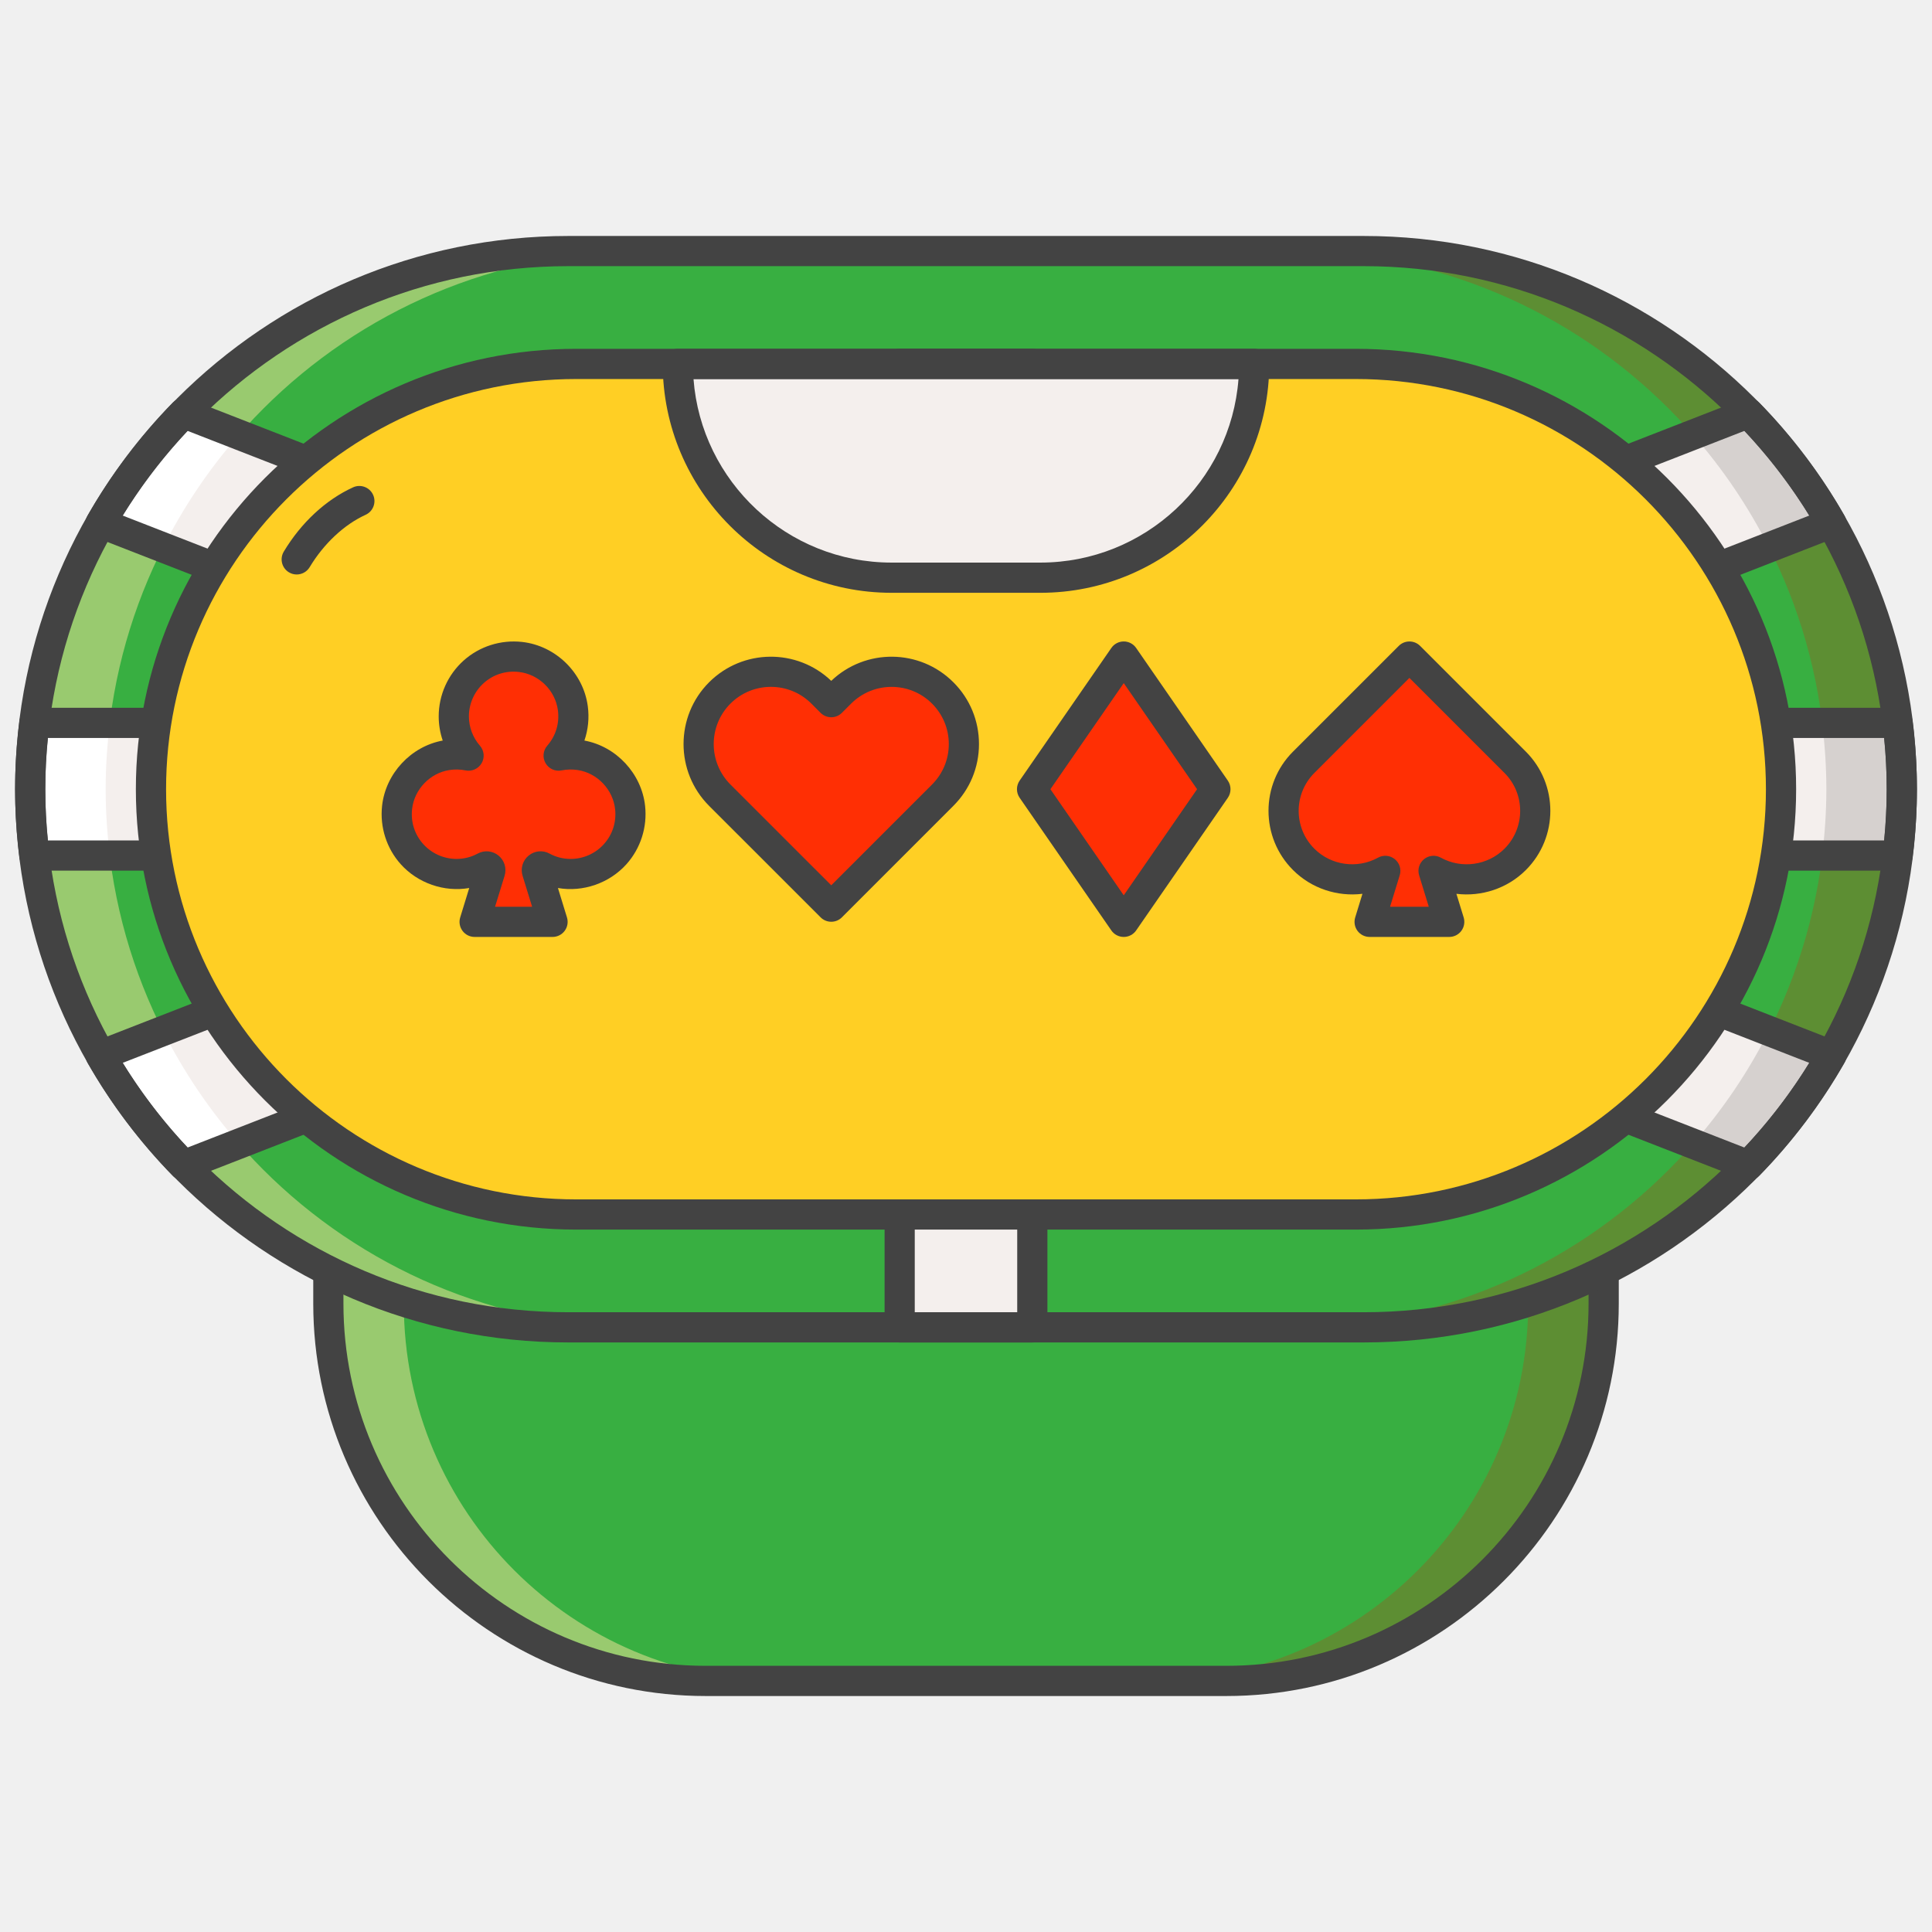
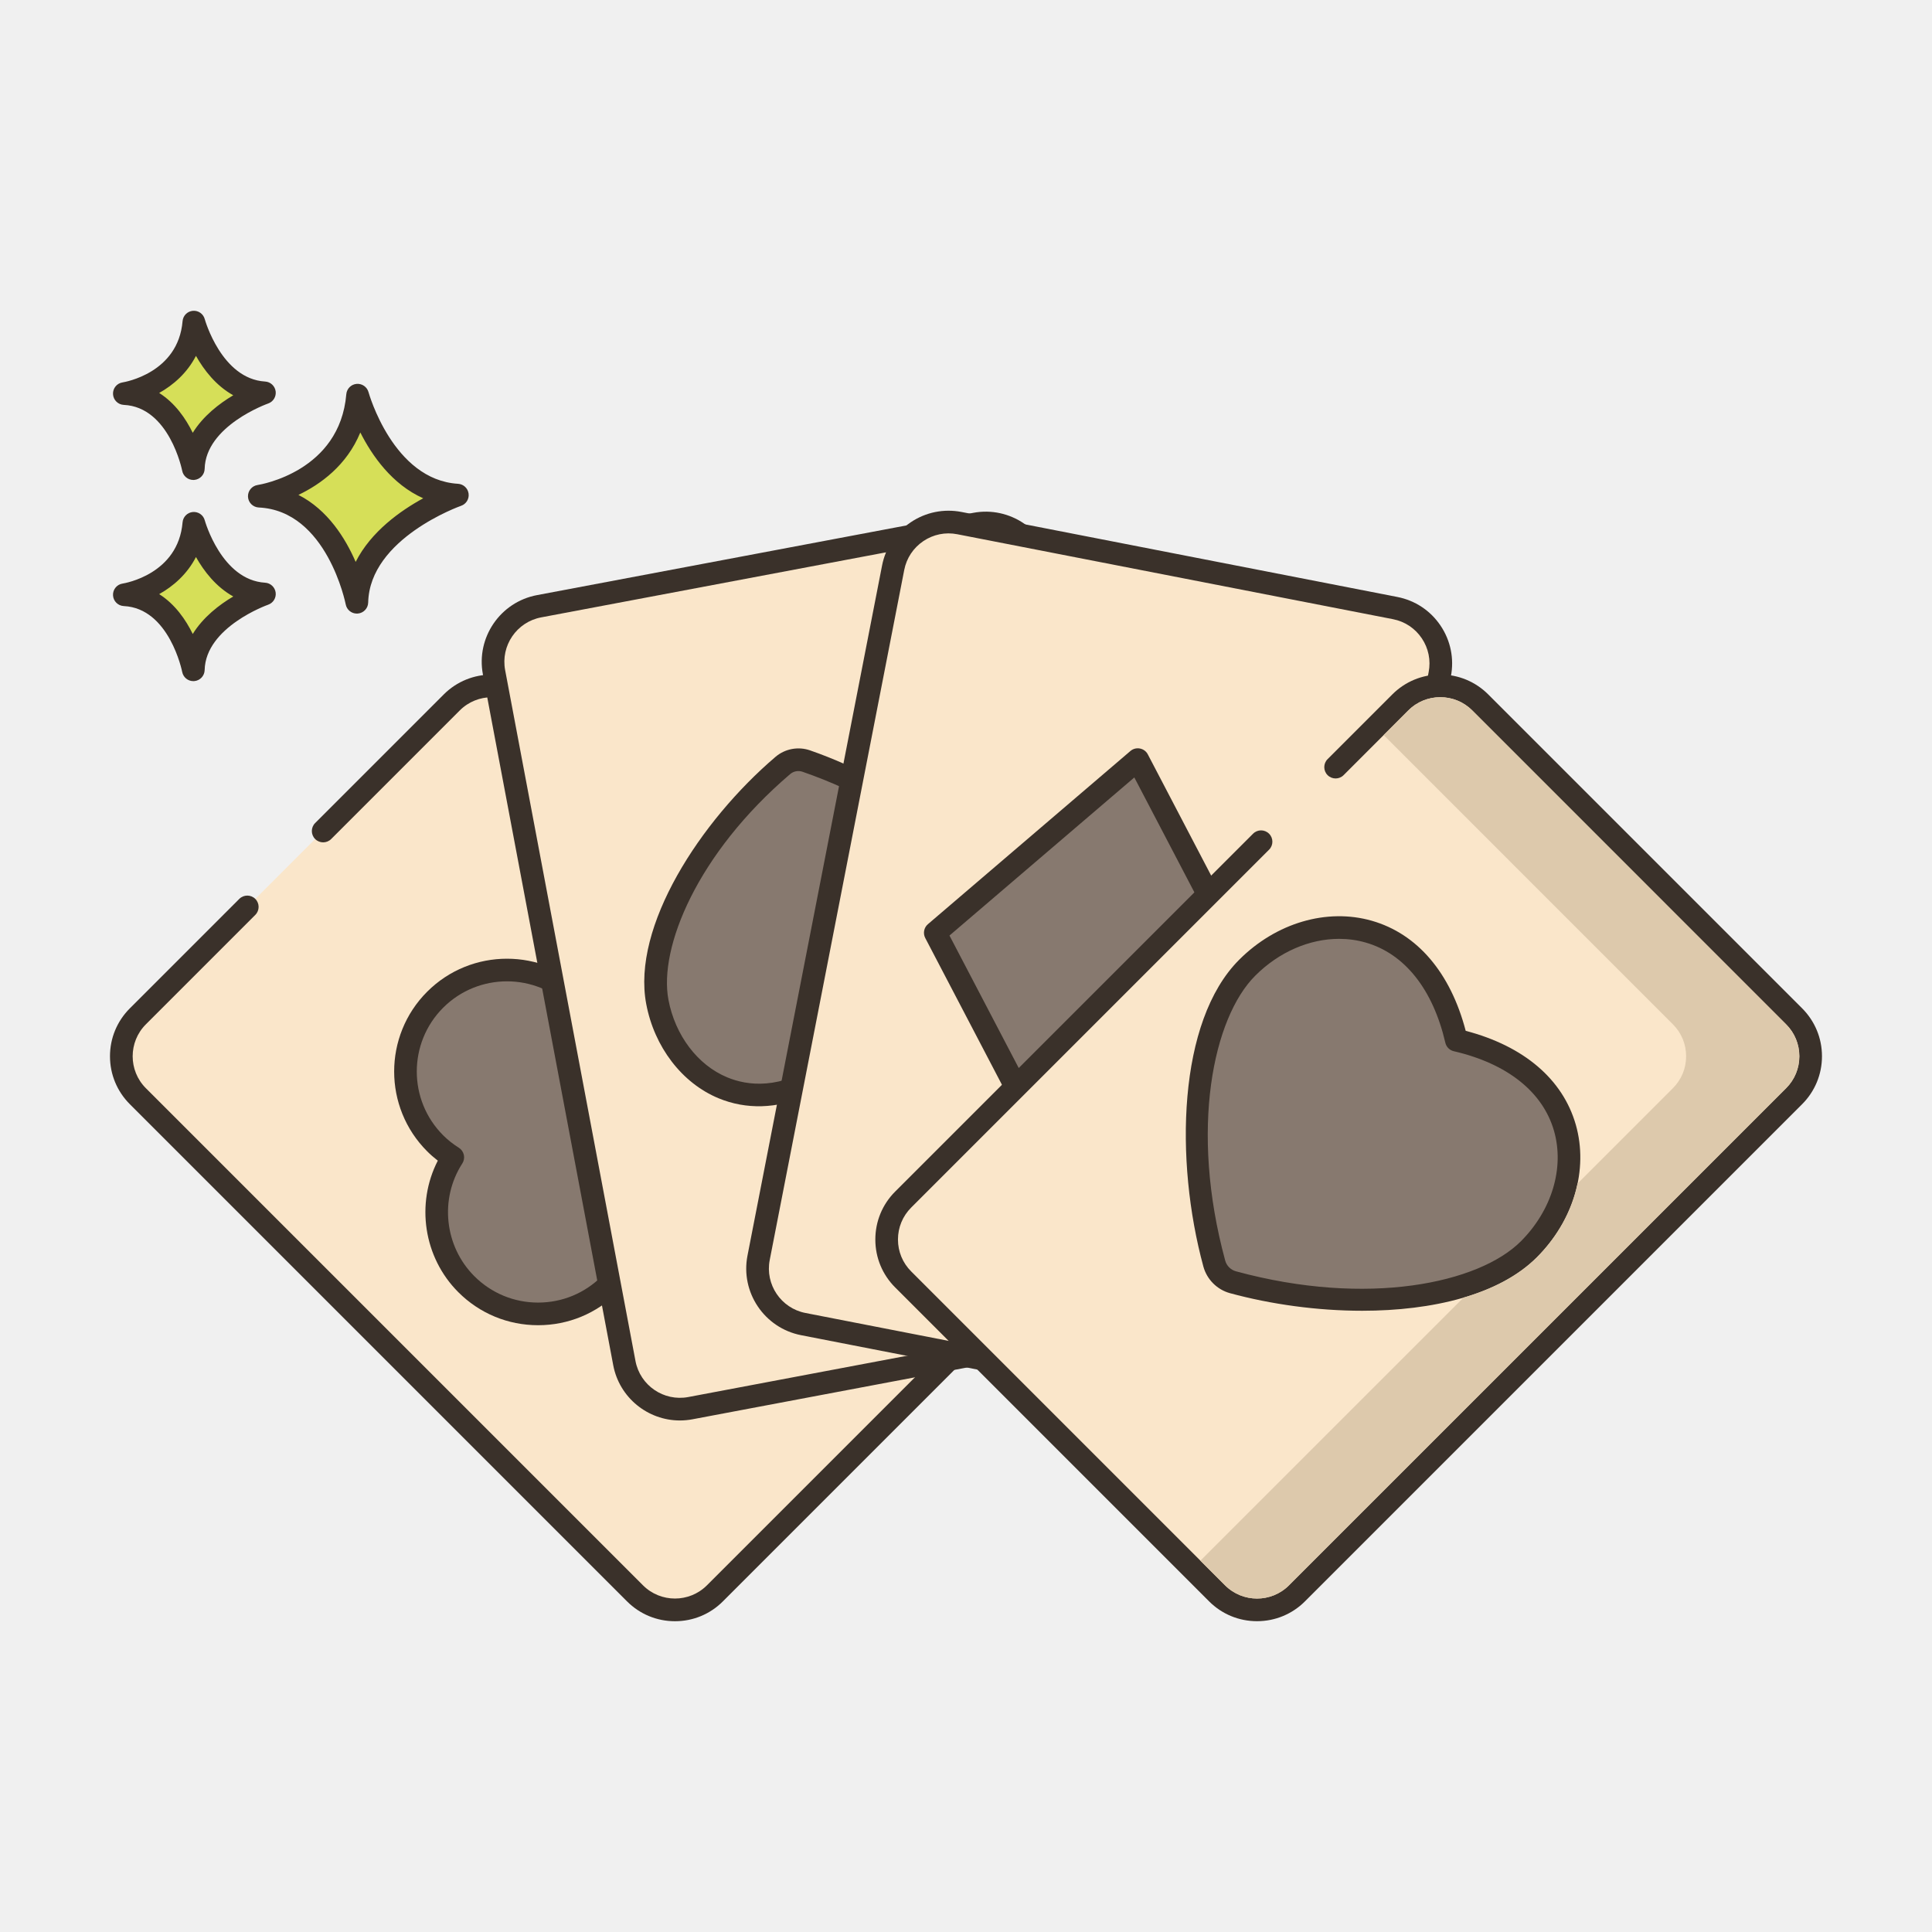
- <svg xmlns="http://www.w3.org/2000/svg" width="71" height="71" viewBox="0 0 71 71" fill="none">
-   <path d="M45.067 61.773H25.934C18.275 61.773 12.066 55.565 12.066 47.906V41.811H58.934V47.906C58.934 55.565 52.726 61.773 45.067 61.773Z" fill="#38AF41" />
-   <path d="M56.16 41.811V47.906C56.16 55.565 49.952 61.773 42.293 61.773H45.066C52.725 61.773 58.934 55.565 58.934 47.906V41.811H56.16Z" fill="#5D8E33" />
-   <path d="M14.84 41.811V47.906C14.84 55.565 21.049 61.773 28.707 61.773H25.934C18.275 61.773 12.066 55.565 12.066 47.906V41.811H14.84Z" fill="#99CA6F" />
-   <path d="M45.067 62.328H25.934C17.981 62.328 11.512 55.858 11.512 47.906V41.811C11.512 41.505 11.76 41.256 12.066 41.256H58.934C59.24 41.256 59.489 41.505 59.489 41.811V47.906C59.489 55.858 53.019 62.328 45.067 62.328ZM12.621 42.366V47.906C12.621 55.246 18.593 61.218 25.934 61.218H45.067C52.407 61.218 58.379 55.246 58.379 47.906V42.366H12.621Z" fill="#434343" />
-   <path d="M50.115 48.779H20.885C9.963 48.779 1.109 39.925 1.109 29.003C1.109 18.081 9.963 9.227 20.885 9.227H50.115C61.037 9.227 69.891 18.081 69.891 29.003C69.891 39.925 61.037 48.779 50.115 48.779Z" fill="#38AF41" />
-   <path d="M20.885 48.779H23.659C12.737 48.779 3.883 39.925 3.883 29.003C3.883 18.081 12.737 9.227 23.659 9.227H20.885C9.963 9.227 1.109 18.081 1.109 29.003C1.109 39.925 9.963 48.779 20.885 48.779Z" fill="#99CA6F" />
-   <path d="M50.115 9.227H47.342C58.264 9.227 67.118 18.081 67.118 29.003C67.118 39.925 58.264 48.779 47.342 48.779H50.115C61.037 48.779 69.891 39.925 69.891 29.003C69.891 18.081 61.037 9.227 50.115 9.227Z" fill="#5D8E33" />
-   <path d="M3.698 19.226L64.254 42.825C65.434 41.617 66.46 40.258 67.302 38.781L6.747 15.182C5.566 16.389 4.541 17.748 3.698 19.226Z" fill="#F4EFED" />
-   <path d="M65.008 37.886C64.252 39.387 63.311 40.778 62.214 42.029L64.253 42.824C64.254 42.824 64.254 42.824 64.254 42.824C64.525 42.546 64.788 42.259 65.043 41.966C65.078 41.925 65.114 41.884 65.149 41.843C65.539 41.386 65.909 40.911 66.257 40.42C66.268 40.404 66.279 40.388 66.291 40.373C66.652 39.859 66.99 39.328 67.302 38.781L65.008 37.886Z" fill="#D6D1CF" />
-   <path d="M1.109 29.003C1.109 29.829 1.166 30.641 1.264 31.44H69.736C69.834 30.641 69.89 29.829 69.89 29.003C69.89 28.177 69.834 27.365 69.736 26.566H1.264C1.166 27.365 1.109 28.177 1.109 29.003Z" fill="#F4EFED" />
-   <path d="M69.87 28.169C69.865 28.052 69.86 27.936 69.853 27.82C69.846 27.705 69.836 27.592 69.827 27.478C69.802 27.172 69.773 26.868 69.736 26.566V26.565H66.963C67.061 27.365 67.118 28.177 67.118 29.003C67.118 29.829 67.061 30.641 66.963 31.44H69.736V31.44C69.773 31.138 69.802 30.833 69.827 30.528C69.835 30.414 69.846 30.3 69.853 30.186C69.86 30.07 69.865 29.953 69.87 29.836C69.882 29.56 69.891 29.282 69.891 29.002C69.891 28.723 69.881 28.446 69.87 28.169Z" fill="#D6D1CF" />
-   <path d="M6.747 42.824L67.302 19.225C66.46 17.748 65.434 16.389 64.254 15.181L3.698 38.78C4.541 40.258 5.566 41.616 6.747 42.824Z" fill="#F4EFED" />
-   <path d="M67.302 19.225C66.99 18.677 66.653 18.147 66.291 17.633C66.28 17.617 66.269 17.601 66.258 17.586C65.91 17.094 65.54 16.62 65.15 16.163C65.115 16.122 65.079 16.081 65.044 16.041C64.789 15.747 64.526 15.46 64.254 15.182L62.215 15.977C63.312 17.228 64.253 18.619 65.009 20.119L67.302 19.225Z" fill="#D6D1CF" />
-   <path d="M5.992 37.886C6.748 39.387 7.689 40.778 8.786 42.029L6.747 42.824C6.747 42.824 6.747 42.824 6.746 42.824C6.475 42.546 6.212 42.259 5.957 41.966C5.922 41.925 5.886 41.884 5.851 41.843C5.461 41.386 5.091 40.911 4.743 40.42C4.732 40.404 4.721 40.388 4.709 40.373C4.348 39.859 4.011 39.328 3.698 38.781L5.992 37.886Z" fill="white" />
-   <path d="M1.13 28.169C1.136 28.052 1.14 27.936 1.148 27.82C1.154 27.705 1.165 27.592 1.174 27.478C1.198 27.172 1.227 26.868 1.264 26.566V26.565H4.038C3.939 27.365 3.883 28.177 3.883 29.003C3.883 29.829 3.939 30.641 4.038 31.44H1.264V31.44C1.227 31.138 1.198 30.833 1.174 30.528C1.165 30.414 1.155 30.3 1.148 30.186C1.14 30.07 1.136 29.953 1.13 29.836C1.119 29.56 1.109 29.283 1.109 29.003C1.109 28.723 1.119 28.446 1.13 28.169Z" fill="white" />
-   <path d="M3.698 19.225C4.011 18.677 4.348 18.147 4.709 17.633C4.721 17.617 4.732 17.601 4.743 17.586C5.091 17.094 5.461 16.62 5.851 16.163C5.886 16.122 5.921 16.081 5.957 16.041C6.212 15.747 6.474 15.46 6.747 15.182L8.786 15.977C7.689 17.228 6.748 18.619 5.992 20.119L3.698 19.225Z" fill="white" />
-   <path d="M50.115 49.334H20.885C9.675 49.334 0.555 40.213 0.555 29.003C0.555 17.793 9.675 8.672 20.885 8.672H50.115C61.325 8.672 70.446 17.792 70.446 29.003C70.446 40.213 61.325 49.334 50.115 49.334ZM20.885 9.781C10.287 9.781 1.664 18.404 1.664 29.003C1.664 39.602 10.287 48.224 20.885 48.224H50.115C60.714 48.224 69.336 39.602 69.336 29.003C69.336 18.404 60.714 9.781 50.115 9.781H20.885Z" fill="#434343" />
-   <path d="M33.062 13.374H37.937V48.779H33.062V13.374Z" fill="#F4EFED" />
-   <path d="M37.937 49.334H33.062C32.756 49.334 32.508 49.085 32.508 48.779V13.374C32.508 13.068 32.756 12.819 33.062 12.819H37.937C38.243 12.819 38.492 13.068 38.492 13.374V48.779C38.492 49.085 38.244 49.334 37.937 49.334ZM33.617 48.224H37.382V13.929H33.617V48.224Z" fill="#434343" />
-   <path d="M6.747 43.379C6.6 43.379 6.457 43.321 6.35 43.212C5.134 41.968 4.08 40.569 3.216 39.055C3.137 38.915 3.122 38.747 3.175 38.595C3.229 38.443 3.346 38.322 3.497 38.264L64.052 14.665C64.259 14.584 64.494 14.635 64.65 14.794C65.866 16.038 66.921 17.437 67.784 18.951C67.864 19.091 67.879 19.259 67.825 19.411C67.771 19.563 67.654 19.684 67.503 19.742L6.948 43.341C6.883 43.367 6.814 43.379 6.747 43.379ZM4.508 39.06C5.195 40.176 5.994 41.22 6.89 42.173L66.492 18.946C65.805 17.83 65.006 16.786 64.109 15.833L4.508 39.06Z" fill="#434343" />
-   <path d="M69.736 31.995H1.264C0.984 31.995 0.748 31.786 0.714 31.508C0.607 30.638 0.555 29.818 0.555 29.003C0.555 28.188 0.607 27.368 0.714 26.498C0.748 26.22 0.984 26.011 1.264 26.011H69.736C70.016 26.011 70.252 26.22 70.286 26.498C70.393 27.368 70.446 28.188 70.446 29.003C70.446 29.819 70.393 30.638 70.286 31.508C70.252 31.786 70.016 31.995 69.736 31.995ZM1.761 30.886H69.24C69.304 30.239 69.336 29.619 69.336 29.003C69.336 28.386 69.305 27.767 69.24 27.12H1.761C1.696 27.767 1.664 28.386 1.664 29.003C1.664 29.619 1.696 30.239 1.761 30.886Z" fill="#434343" />
-   <path d="M64.253 43.379C64.185 43.379 64.117 43.366 64.052 43.341L3.497 19.742C3.346 19.683 3.229 19.563 3.175 19.411C3.122 19.259 3.137 19.091 3.216 18.951C4.08 17.436 5.134 16.038 6.35 14.794C6.506 14.635 6.741 14.584 6.948 14.665L67.503 38.264C67.654 38.322 67.771 38.443 67.825 38.595C67.879 38.747 67.864 38.915 67.784 39.055C66.92 40.569 65.866 41.968 64.65 43.212C64.543 43.321 64.4 43.379 64.253 43.379ZM4.508 18.946L64.109 42.173C65.006 41.22 65.805 40.176 66.492 39.06L6.89 15.833C5.994 16.786 5.195 17.83 4.508 18.946Z" fill="#434343" />
-   <path d="M49.824 44.632H21.177C12.545 44.632 5.548 37.634 5.548 29.003C5.548 20.371 12.545 13.374 21.177 13.374H49.823C58.455 13.374 65.452 20.371 65.452 29.003C65.452 37.634 58.455 44.632 49.824 44.632Z" fill="#FFCF24" />
-   <path d="M38.234 21.23H32.767C28.428 21.23 24.911 17.713 24.911 13.374H46.09C46.09 17.713 42.573 21.23 38.234 21.23Z" fill="#F4EFED" />
-   <path d="M49.824 45.187H21.177C12.253 45.187 4.993 37.926 4.993 29.003C4.993 20.079 12.253 12.819 21.177 12.819H49.823C58.747 12.819 66.007 20.079 66.007 29.003C66.007 37.926 58.747 45.187 49.824 45.187ZM21.177 13.929C12.865 13.929 6.103 20.691 6.103 29.003C6.103 37.315 12.865 44.077 21.177 44.077H49.823C58.135 44.077 64.897 37.315 64.897 29.003C64.897 20.691 58.135 13.929 49.823 13.929H21.177Z" fill="#434343" />
-   <path d="M10.904 21.112C10.807 21.112 10.708 21.087 10.619 21.033C10.356 20.875 10.271 20.534 10.429 20.271C11.07 19.204 11.975 18.366 12.976 17.909C13.254 17.782 13.584 17.905 13.711 18.184C13.838 18.462 13.715 18.791 13.437 18.918C12.649 19.277 11.899 19.979 11.38 20.843C11.276 21.016 11.092 21.112 10.904 21.112Z" fill="#434343" />
-   <path d="M38.233 21.785H32.766C28.128 21.785 24.355 18.012 24.355 13.374C24.355 13.068 24.604 12.819 24.91 12.819H46.089C46.236 12.819 46.377 12.878 46.481 12.982C46.585 13.086 46.644 13.227 46.644 13.374C46.644 18.012 42.871 21.785 38.233 21.785ZM25.486 13.929C25.77 17.697 28.927 20.675 32.766 20.675H38.233C42.072 20.675 45.229 17.697 45.514 13.929H25.486Z" fill="#434343" />
-   <path d="M21.325 27.752C21.049 27.709 20.781 27.717 20.529 27.769C20.927 27.314 21.141 26.695 21.052 26.025C20.921 25.042 20.111 24.251 19.126 24.142C17.799 23.995 16.677 25.029 16.677 26.326C16.677 26.879 16.883 27.383 17.22 27.769C16.968 27.717 16.7 27.709 16.424 27.752C15.462 27.902 14.698 28.708 14.592 29.676C14.449 31 15.482 32.119 16.777 32.119C17.154 32.119 17.51 32.023 17.82 31.855C17.927 31.797 18.05 31.903 18.014 32.02L17.442 33.877H18.779H18.97H20.306L19.735 32.02C19.699 31.903 19.822 31.797 19.929 31.855C20.239 32.023 20.594 32.119 20.972 32.119C22.267 32.119 23.3 31 23.156 29.676C23.052 28.708 22.287 27.902 21.325 27.752Z" fill="#FF2F04" />
-   <path d="M30.548 25.804L30.21 25.465C29.172 24.428 27.49 24.428 26.452 25.465C25.414 26.503 25.414 28.185 26.452 29.223L30.548 33.319L34.645 29.223C35.682 28.185 35.682 26.503 34.645 25.465C33.607 24.428 31.925 24.428 30.887 25.465L30.548 25.804Z" fill="#FF2F04" />
-   <path d="M41.297 33.877L37.928 29.003L41.297 24.128L44.666 29.003L41.297 33.877Z" fill="#FF2F04" />
-   <path d="M53.258 33.877L52.682 32.004C53.64 32.533 54.869 32.394 55.682 31.581C56.667 30.596 56.667 29 55.682 28.015L51.795 24.128L47.908 28.015C46.924 29 46.924 30.596 47.908 31.581C48.721 32.394 49.95 32.533 50.909 32.004L50.332 33.877H53.258Z" fill="#FF2F04" />
-   <path d="M20.306 34.432H17.442C17.266 34.432 17.101 34.349 16.996 34.207C16.892 34.066 16.86 33.883 16.912 33.715L17.244 32.634C16.324 32.793 15.354 32.458 14.727 31.759C14.206 31.178 13.956 30.397 14.041 29.616C14.17 28.428 15.102 27.429 16.27 27.215C16.173 26.931 16.122 26.631 16.122 26.326C16.122 25.544 16.456 24.796 17.039 24.274C17.621 23.753 18.405 23.504 19.186 23.591C20.421 23.728 21.437 24.721 21.601 25.952C21.659 26.382 21.614 26.814 21.477 27.215C22.645 27.429 23.578 28.428 23.707 29.616C23.792 30.397 23.542 31.179 23.021 31.76C22.394 32.458 21.424 32.794 20.504 32.634L20.836 33.715C20.888 33.883 20.857 34.066 20.752 34.207C20.648 34.349 20.482 34.432 20.306 34.432ZM18.193 33.323H19.555L19.204 32.183C19.121 31.913 19.209 31.621 19.429 31.441C19.647 31.263 19.947 31.234 20.193 31.368C20.434 31.499 20.696 31.565 20.972 31.565C21.438 31.565 21.884 31.366 22.195 31.019C22.511 30.667 22.656 30.211 22.605 29.736C22.526 29.015 21.952 28.411 21.239 28.3C21.037 28.268 20.835 28.272 20.64 28.312C20.408 28.36 20.17 28.254 20.05 28.048C19.93 27.842 19.955 27.583 20.111 27.404C20.427 27.042 20.566 26.578 20.502 26.098C20.404 25.366 19.8 24.775 19.064 24.694C18.589 24.641 18.132 24.785 17.779 25.101C17.431 25.413 17.232 25.859 17.232 26.326C17.232 26.721 17.376 27.104 17.637 27.404C17.794 27.583 17.819 27.843 17.699 28.048C17.579 28.254 17.34 28.359 17.109 28.312C16.914 28.272 16.712 28.268 16.51 28.3C15.797 28.411 15.222 29.015 15.144 29.736C15.092 30.211 15.238 30.667 15.553 31.019C15.865 31.366 16.311 31.565 16.777 31.565C17.052 31.565 17.314 31.499 17.556 31.368C17.802 31.235 18.102 31.263 18.32 31.441C18.539 31.621 18.627 31.912 18.544 32.183L18.193 33.323Z" fill="#434343" />
-   <path d="M30.548 33.874C30.406 33.874 30.264 33.82 30.156 33.711L26.059 29.615C24.807 28.363 24.807 26.325 26.059 25.073C27.294 23.838 29.291 23.821 30.548 25.021C31.804 23.821 33.802 23.838 35.036 25.073C35.643 25.679 35.977 26.486 35.977 27.344C35.977 28.201 35.643 29.008 35.036 29.614L30.94 33.711C30.832 33.82 30.69 33.874 30.548 33.874ZM28.331 25.242C27.792 25.242 27.253 25.447 26.844 25.857C26.024 26.677 26.024 28.011 26.844 28.831L30.548 32.534L34.252 28.831C34.649 28.433 34.868 27.905 34.868 27.344C34.868 26.783 34.649 26.255 34.252 25.857C33.432 25.038 32.099 25.038 31.279 25.857L30.94 26.196C30.836 26.3 30.695 26.359 30.548 26.359C30.401 26.359 30.259 26.3 30.155 26.196L29.817 25.857C29.407 25.447 28.869 25.242 28.331 25.242Z" fill="#434343" />
-   <path d="M41.297 34.432C41.115 34.432 40.944 34.343 40.841 34.193L37.471 29.318C37.34 29.128 37.34 28.877 37.471 28.687L40.841 23.813C40.944 23.663 41.115 23.573 41.297 23.573C41.479 23.573 41.65 23.663 41.753 23.813L45.122 28.687C45.253 28.877 45.253 29.128 45.123 29.318L41.753 34.193C41.65 34.343 41.479 34.432 41.297 34.432ZM38.602 29.003L41.297 32.902L43.992 29.003L41.297 25.104L38.602 29.003Z" fill="#434343" />
-   <path d="M53.259 34.432H50.333C50.157 34.432 49.991 34.349 49.886 34.207C49.782 34.066 49.751 33.883 49.803 33.715L50.069 32.847C49.148 32.959 48.197 32.654 47.517 31.973C46.317 30.774 46.317 28.822 47.516 27.623L51.404 23.736C51.62 23.52 51.971 23.52 52.188 23.736L56.075 27.623C57.274 28.822 57.274 30.774 56.075 31.973C55.394 32.654 54.442 32.959 53.522 32.847L53.789 33.715C53.84 33.883 53.809 34.066 53.705 34.207C53.6 34.349 53.435 34.432 53.259 34.432ZM51.084 33.323H52.507L52.152 32.167C52.085 31.951 52.157 31.716 52.332 31.574C52.507 31.431 52.752 31.409 52.95 31.519C53.712 31.94 54.675 31.804 55.29 31.189C56.057 30.422 56.057 29.174 55.29 28.407L51.795 24.913L48.301 28.407C47.534 29.174 47.534 30.422 48.301 31.189C48.916 31.804 49.878 31.939 50.641 31.519C50.839 31.409 51.083 31.431 51.259 31.574C51.434 31.716 51.506 31.951 51.439 32.167L51.084 33.323Z" fill="#434343" />
+ <svg xmlns="http://www.w3.org/2000/svg" width="56" height="56" viewBox="0 0 56 56" fill="none">
+   <path d="M29.821 34.77L15.411 20.36C14.771 19.721 13.735 19.721 13.095 20.36L9.367 24.088L7.168 26.287L3.997 29.458C3.357 30.098 3.357 31.134 3.997 31.774L18.407 46.184C19.046 46.823 20.083 46.823 20.722 46.184L29.82 37.085C30.46 36.446 30.46 35.409 29.821 34.77Z" fill="#FAE6CA" />
+   <path d="M30.053 34.538L15.643 20.128C14.876 19.362 13.629 19.362 12.863 20.128L9.135 23.856C9.007 23.984 9.007 24.192 9.135 24.32C9.263 24.448 9.471 24.448 9.599 24.32L13.327 20.592C13.837 20.082 14.668 20.082 15.178 20.592L29.588 35.002C30.099 35.513 30.099 36.343 29.588 36.854L20.49 45.952C19.979 46.462 19.149 46.462 18.638 45.952L4.228 31.542C3.718 31.032 3.718 30.201 4.228 29.691L7.4 26.519C7.528 26.391 7.528 26.183 7.4 26.055C7.272 25.927 7.064 25.927 6.936 26.055L3.764 29.227C3.393 29.598 3.188 30.091 3.188 30.616C3.188 31.142 3.393 31.635 3.764 32.006L18.174 46.416C18.546 46.788 19.039 46.992 19.564 46.992C20.089 46.992 20.583 46.788 20.954 46.416L30.052 37.318C30.424 36.947 30.628 36.453 30.628 35.928C30.628 35.403 30.424 34.909 30.053 34.538Z" fill="#3A312A" />
+   <path d="M19.411 34.832C19.941 34.716 20.446 34.454 20.858 34.042C22.008 32.892 22.008 31.029 20.858 29.879C19.86 28.881 18.322 28.751 17.182 29.488C17.068 29.307 16.933 29.135 16.776 28.977C15.627 27.828 13.763 27.828 12.613 28.977C11.464 30.126 11.464 31.99 12.613 33.139C12.771 33.297 12.943 33.431 13.124 33.545C12.387 34.685 12.517 36.223 13.516 37.222C14.665 38.371 16.529 38.371 17.678 37.222C18.09 36.809 18.353 36.304 18.469 35.774L19.425 39.344L22.981 35.789L19.411 34.832Z" fill="#87796F" />
+   <path d="M23.298 35.704C23.267 35.591 23.179 35.502 23.066 35.472L20.45 34.771C20.682 34.634 20.897 34.467 21.09 34.274C22.366 32.998 22.366 30.923 21.09 29.648C20.083 28.64 18.525 28.412 17.278 29.054C17.194 28.944 17.103 28.841 17.008 28.745C15.732 27.47 13.657 27.47 12.382 28.745C11.106 30.021 11.106 32.096 12.382 33.372C12.477 33.467 12.58 33.557 12.69 33.642C12.048 34.889 12.277 36.447 13.284 37.454C13.902 38.072 14.723 38.412 15.597 38.412C16.471 38.412 17.292 38.072 17.91 37.454C18.103 37.261 18.27 37.046 18.408 36.814L19.109 39.429C19.139 39.543 19.227 39.631 19.34 39.662C19.369 39.669 19.397 39.673 19.425 39.673C19.511 39.673 19.595 39.639 19.657 39.577L23.213 36.022C23.296 35.938 23.328 35.818 23.298 35.704ZM19.595 38.71L18.786 35.689C18.747 35.546 18.617 35.446 18.469 35.446C18.466 35.446 18.464 35.446 18.461 35.446C18.31 35.45 18.181 35.556 18.148 35.704C18.041 36.193 17.798 36.638 17.446 36.99C16.952 37.484 16.296 37.756 15.597 37.756C14.899 37.756 14.242 37.484 13.748 36.99C12.883 36.124 12.736 34.751 13.4 33.724C13.448 33.65 13.464 33.561 13.445 33.475C13.426 33.39 13.374 33.315 13.3 33.268C13.131 33.162 12.978 33.04 12.845 32.907C11.826 31.888 11.826 30.229 12.845 29.209C13.865 28.19 15.524 28.189 16.544 29.209C16.677 29.342 16.798 29.495 16.904 29.663C16.951 29.737 17.026 29.79 17.111 29.809C17.197 29.827 17.286 29.811 17.36 29.764C18.387 29.1 19.761 29.246 20.626 30.112C21.646 31.131 21.646 32.79 20.626 33.81C20.274 34.162 19.829 34.405 19.34 34.512C19.192 34.545 19.086 34.674 19.082 34.825C19.079 34.976 19.179 35.111 19.326 35.15L22.347 35.959L19.595 38.71Z" fill="#3A312A" />
+   <path d="M33.959 36.518L30.181 16.493C30.014 15.604 29.157 15.02 28.269 15.187L15.625 17.573C14.736 17.74 14.152 18.597 14.319 19.485L18.097 39.511C18.265 40.399 19.121 40.984 20.01 40.816L32.654 38.431C33.542 38.263 34.127 37.407 33.959 36.518Z" fill="#FAE6CA" />
+   <path d="M34.282 36.458L30.504 16.432C30.303 15.367 29.272 14.664 28.208 14.865L15.564 17.25C14.499 17.451 13.796 18.481 13.997 19.546L17.775 39.572C17.953 40.514 18.78 41.173 19.706 41.173C19.826 41.173 19.948 41.162 20.071 41.139L32.715 38.754C33.231 38.656 33.678 38.364 33.974 37.93C34.27 37.496 34.379 36.973 34.282 36.458ZM33.432 37.56C33.235 37.849 32.937 38.044 32.593 38.108L19.949 40.494C19.239 40.627 18.554 40.159 18.42 39.45L14.642 19.425C14.508 18.715 14.976 18.029 15.686 17.895L28.33 15.51C28.412 15.494 28.493 15.487 28.573 15.487C29.19 15.487 29.741 15.926 29.859 16.554L33.637 36.579C33.702 36.923 33.629 37.271 33.432 37.56Z" fill="#3A312A" />
+   <path d="M29.254 27.115C28.837 24.904 25.816 22.907 23.37 22.06C23.137 21.979 22.878 22.028 22.691 22.188C20.721 23.869 18.636 26.829 19.053 29.039C19.456 31.178 21.625 32.666 23.977 31.065L22.795 34.437L27.735 33.504L25.406 30.795C28.179 31.429 29.657 29.253 29.254 27.115Z" fill="#87796F" />
+   <path d="M29.576 27.054C29.154 24.813 26.188 22.689 23.477 21.749C23.136 21.631 22.753 21.703 22.478 21.938C20.296 23.8 18.308 26.859 18.731 29.1C18.966 30.347 19.769 31.395 20.826 31.833C21.629 32.166 22.514 32.139 23.384 31.766L22.486 34.328C22.447 34.439 22.47 34.561 22.546 34.65C22.609 34.724 22.701 34.765 22.795 34.765C22.816 34.765 22.836 34.763 22.856 34.759L27.797 33.827C27.912 33.805 28.007 33.724 28.046 33.613C28.084 33.502 28.061 33.38 27.985 33.291L26.215 31.232C27.16 31.262 27.995 30.965 28.621 30.363C29.445 29.569 29.812 28.301 29.576 27.054ZM25.48 30.475C25.341 30.443 25.199 30.504 25.125 30.626C25.052 30.747 25.065 30.902 25.157 31.009L27.116 33.288L23.293 34.009L24.287 31.173C24.333 31.04 24.289 30.891 24.177 30.805C24.118 30.759 24.047 30.737 23.977 30.737C23.913 30.737 23.848 30.755 23.792 30.793C22.616 31.595 21.667 31.472 21.078 31.227C20.222 30.872 19.57 30.011 19.375 28.979C19.09 27.468 20.211 24.736 22.904 22.437C23.002 22.353 23.14 22.327 23.262 22.37C26.608 23.529 28.646 25.665 28.931 27.175C29.126 28.208 28.832 29.248 28.165 29.89C27.706 30.332 26.867 30.793 25.48 30.475Z" fill="#3A312A" />
+   <path d="M40.438 17.625L27.809 15.162C26.921 14.989 26.061 15.569 25.888 16.456L21.989 36.458C21.816 37.346 22.395 38.206 23.282 38.379L35.912 40.841C36.799 41.014 37.659 40.435 37.832 39.548L41.732 19.545C41.905 18.658 41.326 17.798 40.438 17.625Z" fill="#FAE6CA" />
+   <path d="M41.755 18.134C41.462 17.698 41.016 17.403 40.501 17.303L27.872 14.84C27.357 14.74 26.833 14.846 26.398 15.139C25.962 15.433 25.667 15.878 25.567 16.393L21.666 36.396C21.459 37.459 22.156 38.493 23.219 38.701L35.849 41.163C35.975 41.188 36.101 41.2 36.225 41.2C37.147 41.2 37.971 40.547 38.154 39.61L42.054 19.608C42.154 19.093 42.048 18.569 41.755 18.134ZM41.41 19.483L37.51 39.485C37.372 40.194 36.682 40.658 35.974 40.519L23.345 38.057C22.637 37.919 22.173 37.23 22.311 36.521L26.21 16.519C26.277 16.176 26.474 15.88 26.764 15.684C27.054 15.489 27.403 15.418 27.746 15.485L40.375 17.947C40.719 18.014 41.016 18.211 41.211 18.501C41.406 18.791 41.477 19.139 41.41 19.483Z" fill="#3A312A" />
+   <path d="M32.979 22.018L27.109 27.038L30.742 33.986L36.611 28.966L32.979 22.018Z" fill="#87796F" />
+   <path d="M36.902 28.814L33.27 21.866C33.224 21.777 33.14 21.715 33.041 21.696C32.943 21.677 32.842 21.703 32.766 21.768L26.896 26.788C26.78 26.887 26.748 27.054 26.819 27.189L30.451 34.138C30.497 34.227 30.581 34.289 30.68 34.308C30.7 34.312 30.721 34.314 30.742 34.314C30.819 34.314 30.895 34.287 30.955 34.235L36.825 29.216C36.941 29.116 36.973 28.95 36.902 28.814ZM30.842 33.469L27.521 27.117L32.879 22.535L36.2 28.887L30.842 33.469Z" fill="#3A312A" />
+   <path d="M52.003 29.458L42.905 20.36C42.265 19.721 41.229 19.721 40.589 20.36L26.179 34.77C25.54 35.409 25.54 36.446 26.179 37.085L35.278 46.184C35.917 46.823 36.954 46.823 37.593 46.184L52.003 31.774C52.642 31.134 52.642 30.098 52.003 29.458Z" fill="#FAE6CA" />
+   <path d="M52.235 29.226L43.137 20.128C42.766 19.757 42.272 19.552 41.747 19.552C41.222 19.552 40.728 19.757 40.357 20.128L38.481 22.004C38.353 22.132 38.353 22.34 38.481 22.468C38.609 22.596 38.817 22.596 38.945 22.468L40.821 20.592C41.332 20.082 42.162 20.081 42.673 20.592L51.771 29.691C52.019 29.938 52.155 30.267 52.155 30.616C52.155 30.966 52.019 31.295 51.771 31.542L37.361 45.952C36.851 46.462 36.02 46.462 35.51 45.952L26.411 36.853C26.164 36.606 26.028 36.278 26.028 35.928C26.028 35.578 26.164 35.249 26.411 35.002L36.784 24.629C36.913 24.501 36.913 24.293 36.784 24.165C36.656 24.037 36.449 24.037 36.321 24.165L25.947 34.538C25.576 34.909 25.372 35.403 25.372 35.928C25.372 36.453 25.576 36.946 25.947 37.317L35.046 46.416C35.417 46.787 35.91 46.991 36.435 46.991C36.96 46.991 37.454 46.787 37.825 46.416L52.235 32.006C52.606 31.635 52.811 31.141 52.811 30.616C52.811 30.091 52.606 29.598 52.235 29.226Z" fill="#3A312A" />
+   <path d="M42.213 30.15C41.33 26.342 38.017 26.183 36.15 28.05C34.382 29.819 34.441 33.845 35.196 36.624C35.268 36.888 35.475 37.095 35.739 37.167C38.518 37.922 42.545 37.982 44.313 36.213C46.18 34.347 46.021 31.034 42.213 30.15Z" fill="#87796F" />
+   <path d="M45.675 32.599C45.297 31.28 44.168 30.32 42.484 29.879C42.044 28.196 41.083 27.067 39.764 26.689C38.461 26.316 36.988 26.749 35.919 27.818C34.135 29.602 34.046 33.641 34.88 36.71C34.982 37.085 35.278 37.382 35.654 37.484C36.846 37.808 38.185 37.993 39.482 37.993C41.521 37.993 43.455 37.535 44.546 36.445C45.615 35.376 46.047 33.902 45.675 32.599ZM44.082 35.981C42.865 37.197 39.639 37.887 35.826 36.85C35.674 36.809 35.554 36.689 35.513 36.538C34.477 32.725 35.166 29.498 36.383 28.282C37.073 27.591 37.956 27.213 38.814 27.213C39.075 27.213 39.334 27.248 39.584 27.32C40.714 27.643 41.534 28.675 41.894 30.224C41.922 30.346 42.017 30.442 42.139 30.47C43.689 30.829 44.72 31.65 45.044 32.779C45.351 33.853 44.982 35.08 44.082 35.981Z" fill="#3A312A" />
+   <path d="M10.365 11.453C10.152 13.983 7.516 14.382 7.516 14.382C9.78 14.489 10.344 17.458 10.344 17.458C10.392 15.341 13.257 14.351 13.257 14.351C11.111 14.223 10.365 11.453 10.365 11.453Z" fill="#D6DF58" />
+   <path d="M13.277 14.023C11.395 13.911 10.689 11.393 10.682 11.368C10.64 11.214 10.493 11.113 10.336 11.127C10.177 11.141 10.052 11.267 10.038 11.425C9.85 13.66 7.564 14.043 7.467 14.058C7.3 14.083 7.18 14.231 7.188 14.399C7.197 14.568 7.332 14.702 7.501 14.71C9.476 14.803 10.016 17.492 10.021 17.519C10.051 17.675 10.187 17.785 10.343 17.785C10.352 17.785 10.362 17.785 10.371 17.784C10.538 17.77 10.668 17.633 10.672 17.465C10.714 15.604 13.339 14.67 13.365 14.661C13.513 14.61 13.604 14.461 13.582 14.306C13.561 14.151 13.433 14.033 13.277 14.023ZM10.309 16.287C10.013 15.602 9.498 14.776 8.65 14.345C9.291 14.038 10.052 13.489 10.444 12.535C10.783 13.207 11.363 14.04 12.267 14.443C11.609 14.802 10.753 15.407 10.309 16.287Z" fill="#3A312A" />
+   <path d="M5.619 15.168C5.468 16.957 3.604 17.24 3.604 17.24C5.204 17.315 5.603 19.415 5.603 19.415C5.637 17.918 7.664 17.218 7.664 17.218C6.146 17.127 5.619 15.168 5.619 15.168Z" fill="#D6DF58" />
+   <path d="M7.684 16.89C6.422 16.814 5.94 15.099 5.935 15.082C5.894 14.928 5.749 14.827 5.589 14.841C5.43 14.855 5.305 14.982 5.292 15.14C5.165 16.643 3.619 16.905 3.554 16.915C3.387 16.94 3.267 17.088 3.276 17.256C3.285 17.425 3.42 17.559 3.588 17.567C4.908 17.63 5.278 19.458 5.281 19.476C5.311 19.632 5.447 19.743 5.603 19.743C5.612 19.743 5.621 19.743 5.631 19.742C5.798 19.728 5.928 19.59 5.932 19.422C5.96 18.174 7.754 17.534 7.772 17.528C7.92 17.477 8.011 17.328 7.99 17.173C7.968 17.018 7.84 16.899 7.684 16.89ZM5.587 18.376C5.385 17.964 5.075 17.513 4.614 17.221C5.02 16.994 5.423 16.646 5.68 16.146C5.911 16.556 6.26 17.011 6.761 17.289C6.356 17.529 5.888 17.888 5.587 18.376Z" fill="#3A312A" />
+   <path d="M5.619 9.336C5.468 11.126 3.604 11.408 3.604 11.408C5.204 11.483 5.603 13.584 5.603 13.584C5.637 12.086 7.664 11.386 7.664 11.386C6.146 11.295 5.619 9.336 5.619 9.336Z" fill="#D6DF58" />
+   <path d="M7.684 11.059C6.422 10.983 5.94 9.268 5.935 9.251C5.894 9.097 5.749 8.995 5.589 9.009C5.43 9.024 5.305 9.15 5.292 9.309C5.165 10.812 3.619 11.073 3.554 11.084C3.387 11.109 3.267 11.256 3.276 11.425C3.285 11.594 3.42 11.728 3.588 11.736C4.908 11.798 5.278 13.627 5.281 13.645C5.311 13.8 5.447 13.912 5.603 13.912C5.612 13.912 5.622 13.911 5.631 13.911C5.798 13.896 5.928 13.759 5.932 13.591C5.96 12.342 7.754 11.702 7.772 11.696C7.92 11.645 8.011 11.496 7.99 11.341C7.968 11.186 7.84 11.068 7.684 11.059ZM5.587 12.545C5.385 12.133 5.075 11.682 4.614 11.39C5.02 11.162 5.423 10.815 5.68 10.315C5.911 10.724 6.26 11.18 6.761 11.457C6.356 11.698 5.888 12.057 5.587 12.545Z" fill="#3A312A" />
+   <path d="M51.772 29.691L42.674 20.591C42.427 20.344 42.096 20.208 41.746 20.208C41.398 20.208 41.068 20.344 40.821 20.591L40.106 21.306L48.49 29.691C48.738 29.938 48.873 30.266 48.873 30.616C48.873 30.966 48.738 31.294 48.49 31.542L45.725 34.307C45.566 35.081 45.161 35.831 44.546 36.446C44.01 36.98 43.273 37.362 42.42 37.612L34.794 45.237L35.51 45.953C36.022 46.462 36.851 46.462 37.36 45.953L51.772 31.542C52.019 31.294 52.154 30.966 52.154 30.616C52.154 30.266 52.019 29.938 51.772 29.691Z" fill="#DDC9AC" />
</svg>
